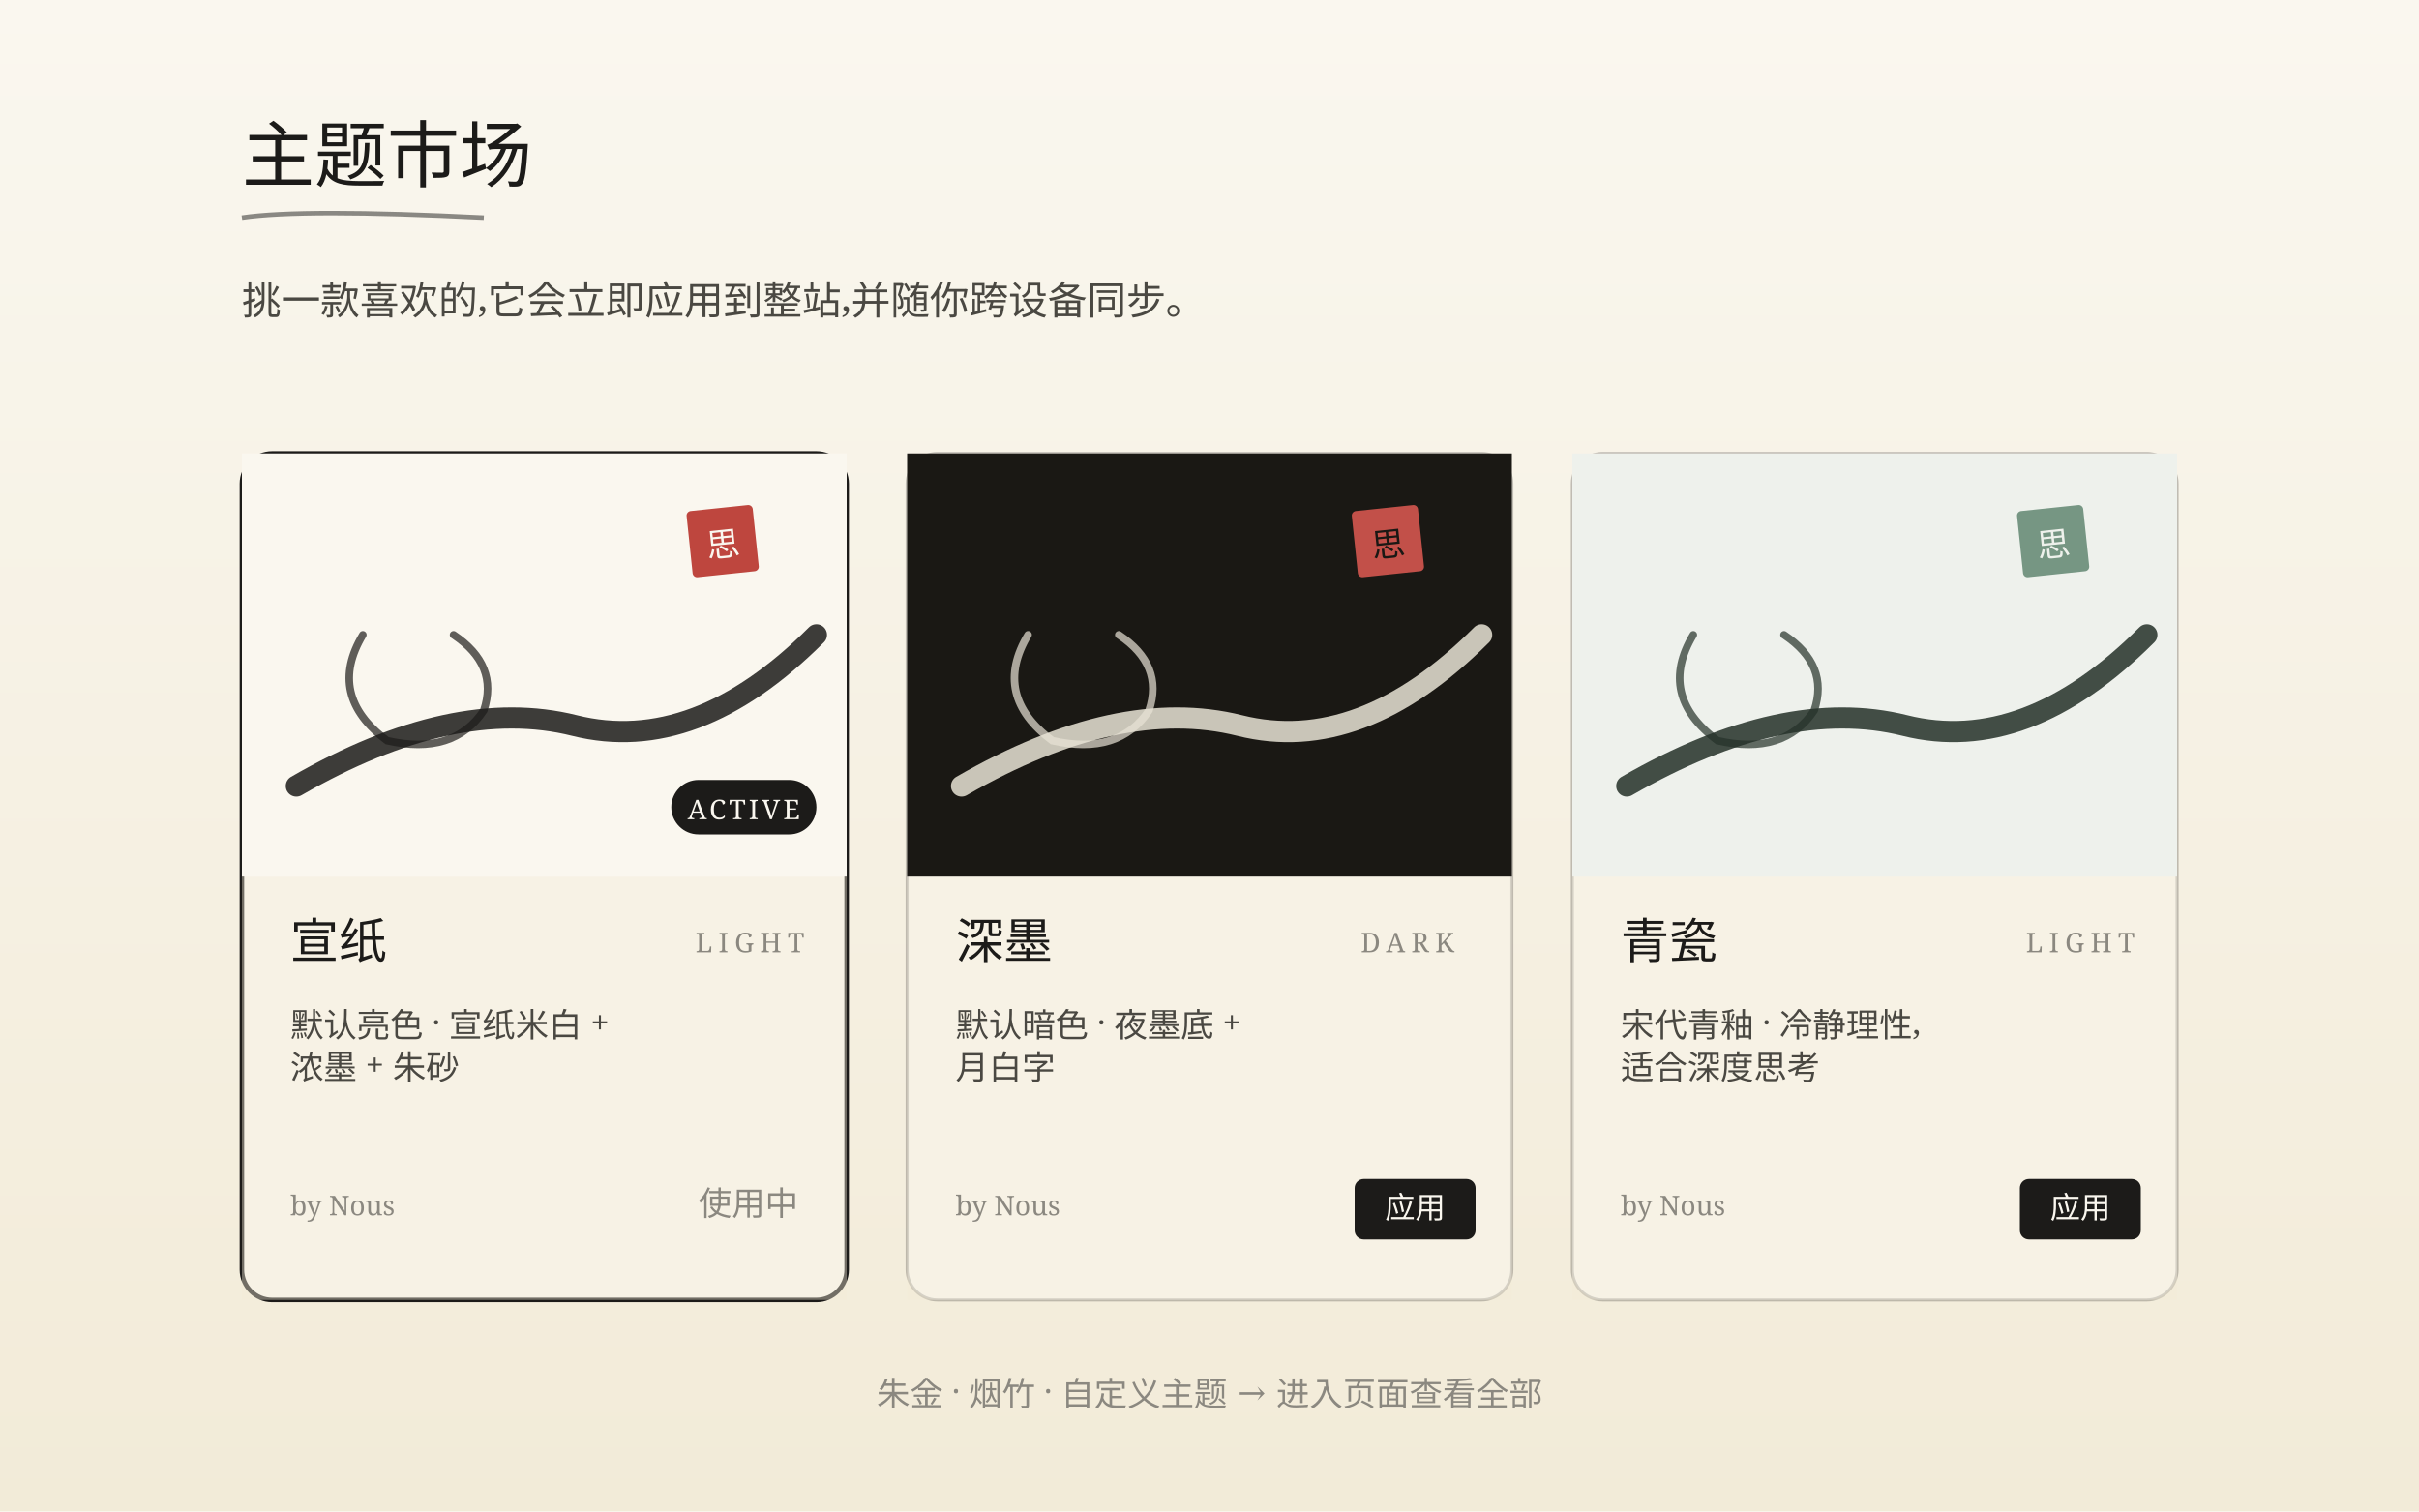
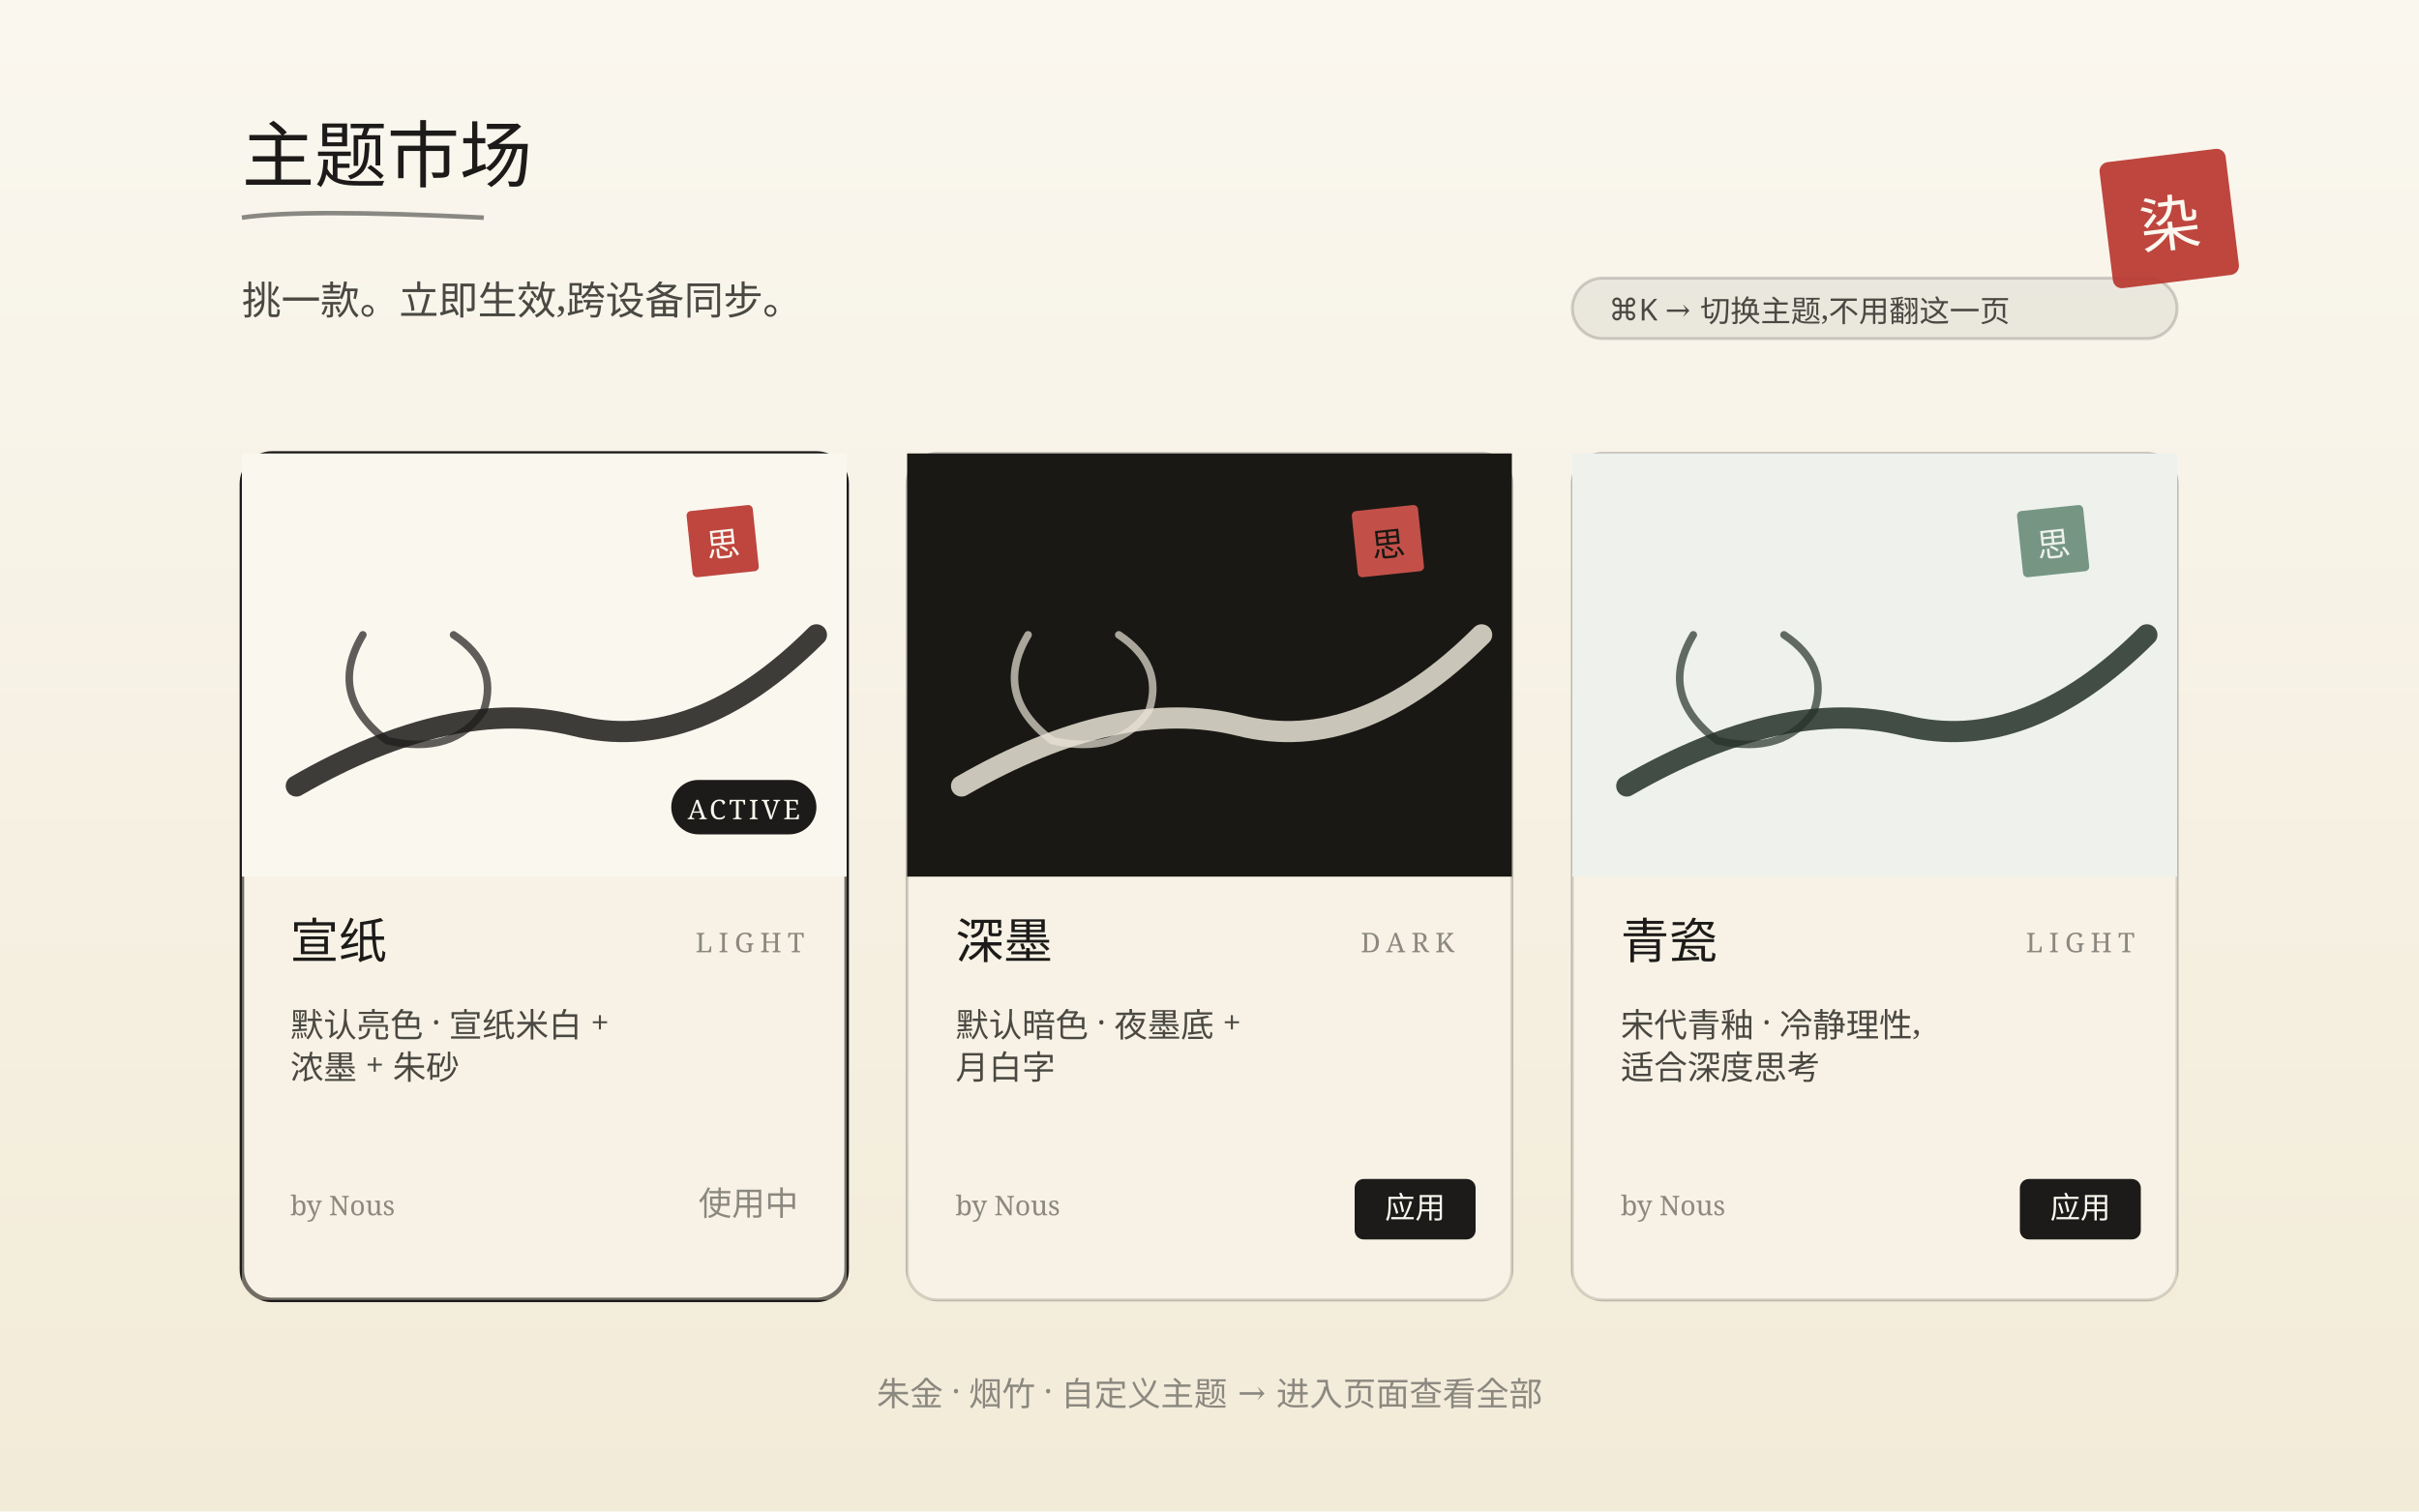
<svg xmlns="http://www.w3.org/2000/svg" viewBox="0 0 800 500" role="img" aria-labelledby="t">
  <defs>
    <linearGradient id="bg" x1="0" y1="0" x2="0" y2="1">
      <stop offset="0%" stop-color="#FAF7EF" />
      <stop offset="100%" stop-color="#F2EBD8" />
    </linearGradient>
  </defs>
  <rect width="800" height="500" fill="url(#bg)" />
  <text x="80" y="60" font-family="Noto Serif SC, serif" font-size="24" fill="#1C1B19">主题市场</text>
  <path d="M80 72 Q 100 69, 160 72" stroke="#1C1B19" stroke-width="1.5" fill="none" opacity="0.5" />
-   <text x="80" y="104" font-family="Noto Serif SC, serif" font-size="13" fill="#4A4842">挑一款喜欢的,它会立即应用到整站,并随你跨设备同步。</text>
+   <text x="80" y="104" font-family="Noto Serif SC, serif" font-size="13" fill="#4A4842">挑一款。立即生效,跨设备同步。</text>
+   <g transform="translate(520, 92)">
+     <rect x="0" y="0" width="200" height="20" rx="10" fill="#1C1B19" fill-opacity="0.06" stroke="#1C1B19" stroke-opacity="0.18" />
+     <text x="12" y="14" font-size="10" fill="#4A4842">
+       <tspan font-family="'Segoe UI Symbol', 'Apple Symbols', system-ui">⌘K</tspan>
+       <tspan font-family="Noto Serif SC, serif"> → 切换主题,不用翻这一页</tspan>
+     </text>
+   </g>
  <g transform="translate(80, 150)">
    <rect x="0" y="0" width="200" height="280" rx="10" fill="#FAF7EF" stroke="#1C1B19" stroke-width="1.5" />
    <g>
      <rect x="0" y="0" width="200" height="140" fill="#FAF7EF" />
      <path d="M18 110 Q 70 80 110 90 T 190 60" stroke="#1C1B19" stroke-width="7" fill="none" stroke-linecap="round" opacity="0.85" />
      <path d="M40 60 Q 28 80 48 95 Q 70 100 80 85 Q 85 70 70 60" stroke="#1C1B19" stroke-width="2.5" fill="none" stroke-linecap="round" opacity="0.7" />
      <rect x="148" y="18" width="22" height="22" rx="1.5" fill="#B8372F" opacity="0.92" transform="rotate(-6 159 29)" />
      <text x="159" y="34" text-anchor="middle" font-family="Noto Serif SC, serif" font-size="11" fill="#FAF7EF" transform="rotate(-6 159 29)">思</text>
      <rect x="142" y="108" width="48" height="18" rx="9" fill="#1C1B19" />
      <text x="166" y="121" text-anchor="middle" font-family="Georgia, serif" font-size="9" fill="#FAF7EF" letter-spacing="1">ACTIVE</text>
    </g>
    <g>
      <rect x="0" y="140" width="200" height="140" fill="#F2EBD8" fill-opacity="0.4" />
      <text x="16" y="167" font-family="Noto Serif SC, serif" font-size="16" fill="#1C1B19" font-weight="500">宣纸</text>
      <text x="150" y="165" font-family="Georgia, serif" font-size="9" fill="#8B8880" letter-spacing="2">LIGHT</text>
      <text x="16" y="193" font-family="Noto Serif SC, serif" font-size="11" fill="#4A4842">
        <tspan x="16">默认亮色 · 宣纸米白 +</tspan>
        <tspan x="16" dy="14">浓墨 + 朱砂</tspan>
      </text>
      <text x="16" y="252" font-family="Georgia, serif" font-size="9" fill="#8B8880">by Nous</text>
      <text x="184" y="252" text-anchor="end" font-family="Noto Serif SC, serif" font-size="11" fill="#8B8880">使用中</text>
    </g>
  </g>
  <g transform="translate(300, 150)">
    <rect x="0" y="0" width="200" height="280" rx="10" fill="#FAF7EF" stroke="#1C1B19" stroke-opacity="0.25" />
    <g>
      <rect x="0" y="0" width="200" height="140" fill="#1A1814" />
      <path d="M18 110 Q 70 80 110 90 T 190 60" stroke="#E8E3D5" stroke-width="7" fill="none" stroke-linecap="round" opacity="0.85" />
      <path d="M40 60 Q 28 80 48 95 Q 70 100 80 85 Q 85 70 70 60" stroke="#E8E3D5" stroke-width="2.5" fill="none" stroke-linecap="round" opacity="0.7" />
      <rect x="148" y="18" width="22" height="22" rx="1.5" fill="#D0554D" opacity="0.92" transform="rotate(-6 159 29)" />
      <text x="159" y="34" text-anchor="middle" font-family="Noto Serif SC, serif" font-size="11" fill="#1A1814" transform="rotate(-6 159 29)">思</text>
    </g>
    <g>
      <rect x="0" y="140" width="200" height="140" fill="#F2EBD8" fill-opacity="0.4" />
      <text x="16" y="167" font-family="Noto Serif SC, serif" font-size="16" fill="#1C1B19" font-weight="500">深墨</text>
      <text x="150" y="165" font-family="Georgia, serif" font-size="9" fill="#8B8880" letter-spacing="2">DARK</text>
      <text x="16" y="193" font-family="Noto Serif SC, serif" font-size="11" fill="#4A4842">
        <tspan x="16">默认暗色 · 夜墨底 +</tspan>
        <tspan x="16" dy="14">月白字</tspan>
      </text>
      <text x="16" y="252" font-family="Georgia, serif" font-size="9" fill="#8B8880">by Nous</text>
      <rect x="148" y="240" width="40" height="20" rx="3" fill="#1C1B19" />
      <text x="168" y="253" text-anchor="middle" font-family="Noto Serif SC, serif" font-size="10" fill="#FAF7EF">应用</text>
    </g>
  </g>
  <g transform="translate(520, 150)">
    <rect x="0" y="0" width="200" height="280" rx="10" fill="#FAF7EF" stroke="#1C1B19" stroke-opacity="0.25" />
    <g>
      <rect x="0" y="0" width="200" height="140" fill="#EEF1EC" />
      <path d="M18 110 Q 70 80 110 90 T 190 60" stroke="#243028" stroke-width="7" fill="none" stroke-linecap="round" opacity="0.85" />
      <path d="M40 60 Q 28 80 48 95 Q 70 100 80 85 Q 85 70 70 60" stroke="#243028" stroke-width="2.5" fill="none" stroke-linecap="round" opacity="0.7" />
      <rect x="148" y="18" width="22" height="22" rx="1.5" fill="#6B8E7A" opacity="0.92" transform="rotate(-6 159 29)" />
      <text x="159" y="34" text-anchor="middle" font-family="Noto Serif SC, serif" font-size="11" fill="#EEF1EC" transform="rotate(-6 159 29)">思</text>
    </g>
    <g>
      <rect x="0" y="140" width="200" height="140" fill="#F2EBD8" fill-opacity="0.4" />
      <text x="16" y="167" font-family="Noto Serif SC, serif" font-size="16" fill="#1C1B19" font-weight="500">青瓷</text>
      <text x="150" y="165" font-family="Georgia, serif" font-size="9" fill="#8B8880" letter-spacing="2">LIGHT</text>
      <text x="16" y="193" font-family="Noto Serif SC, serif" font-size="11" fill="#4A4842">
        <tspan x="16">宋代青釉 · 冷静理性,</tspan>
        <tspan x="16" dy="14">适合深度思考</tspan>
      </text>
      <text x="16" y="252" font-family="Georgia, serif" font-size="9" fill="#8B8880">by Nous</text>
      <rect x="148" y="240" width="40" height="20" rx="3" fill="#1C1B19" />
      <text x="168" y="253" text-anchor="middle" font-family="Noto Serif SC, serif" font-size="10" fill="#FAF7EF">应用</text>
    </g>
  </g>
  <text x="400" y="465" text-anchor="middle" font-family="Noto Serif SC, serif" font-size="11" fill="#8B8880">朱金 · 烟竹 · 自定义主题 → 进入页面查看全部</text>
+   <g transform="translate(694, 54) rotate(-7)">
+     <rect x="0" y="0" width="42" height="42" rx="3" fill="#B8372F" opacity="0.92" />
+     <text x="21" y="30" text-anchor="middle" font-family="Noto Serif SC, serif" font-size="20" font-weight="500" fill="#FAF7EF">染</text>
+   </g>
</svg>
